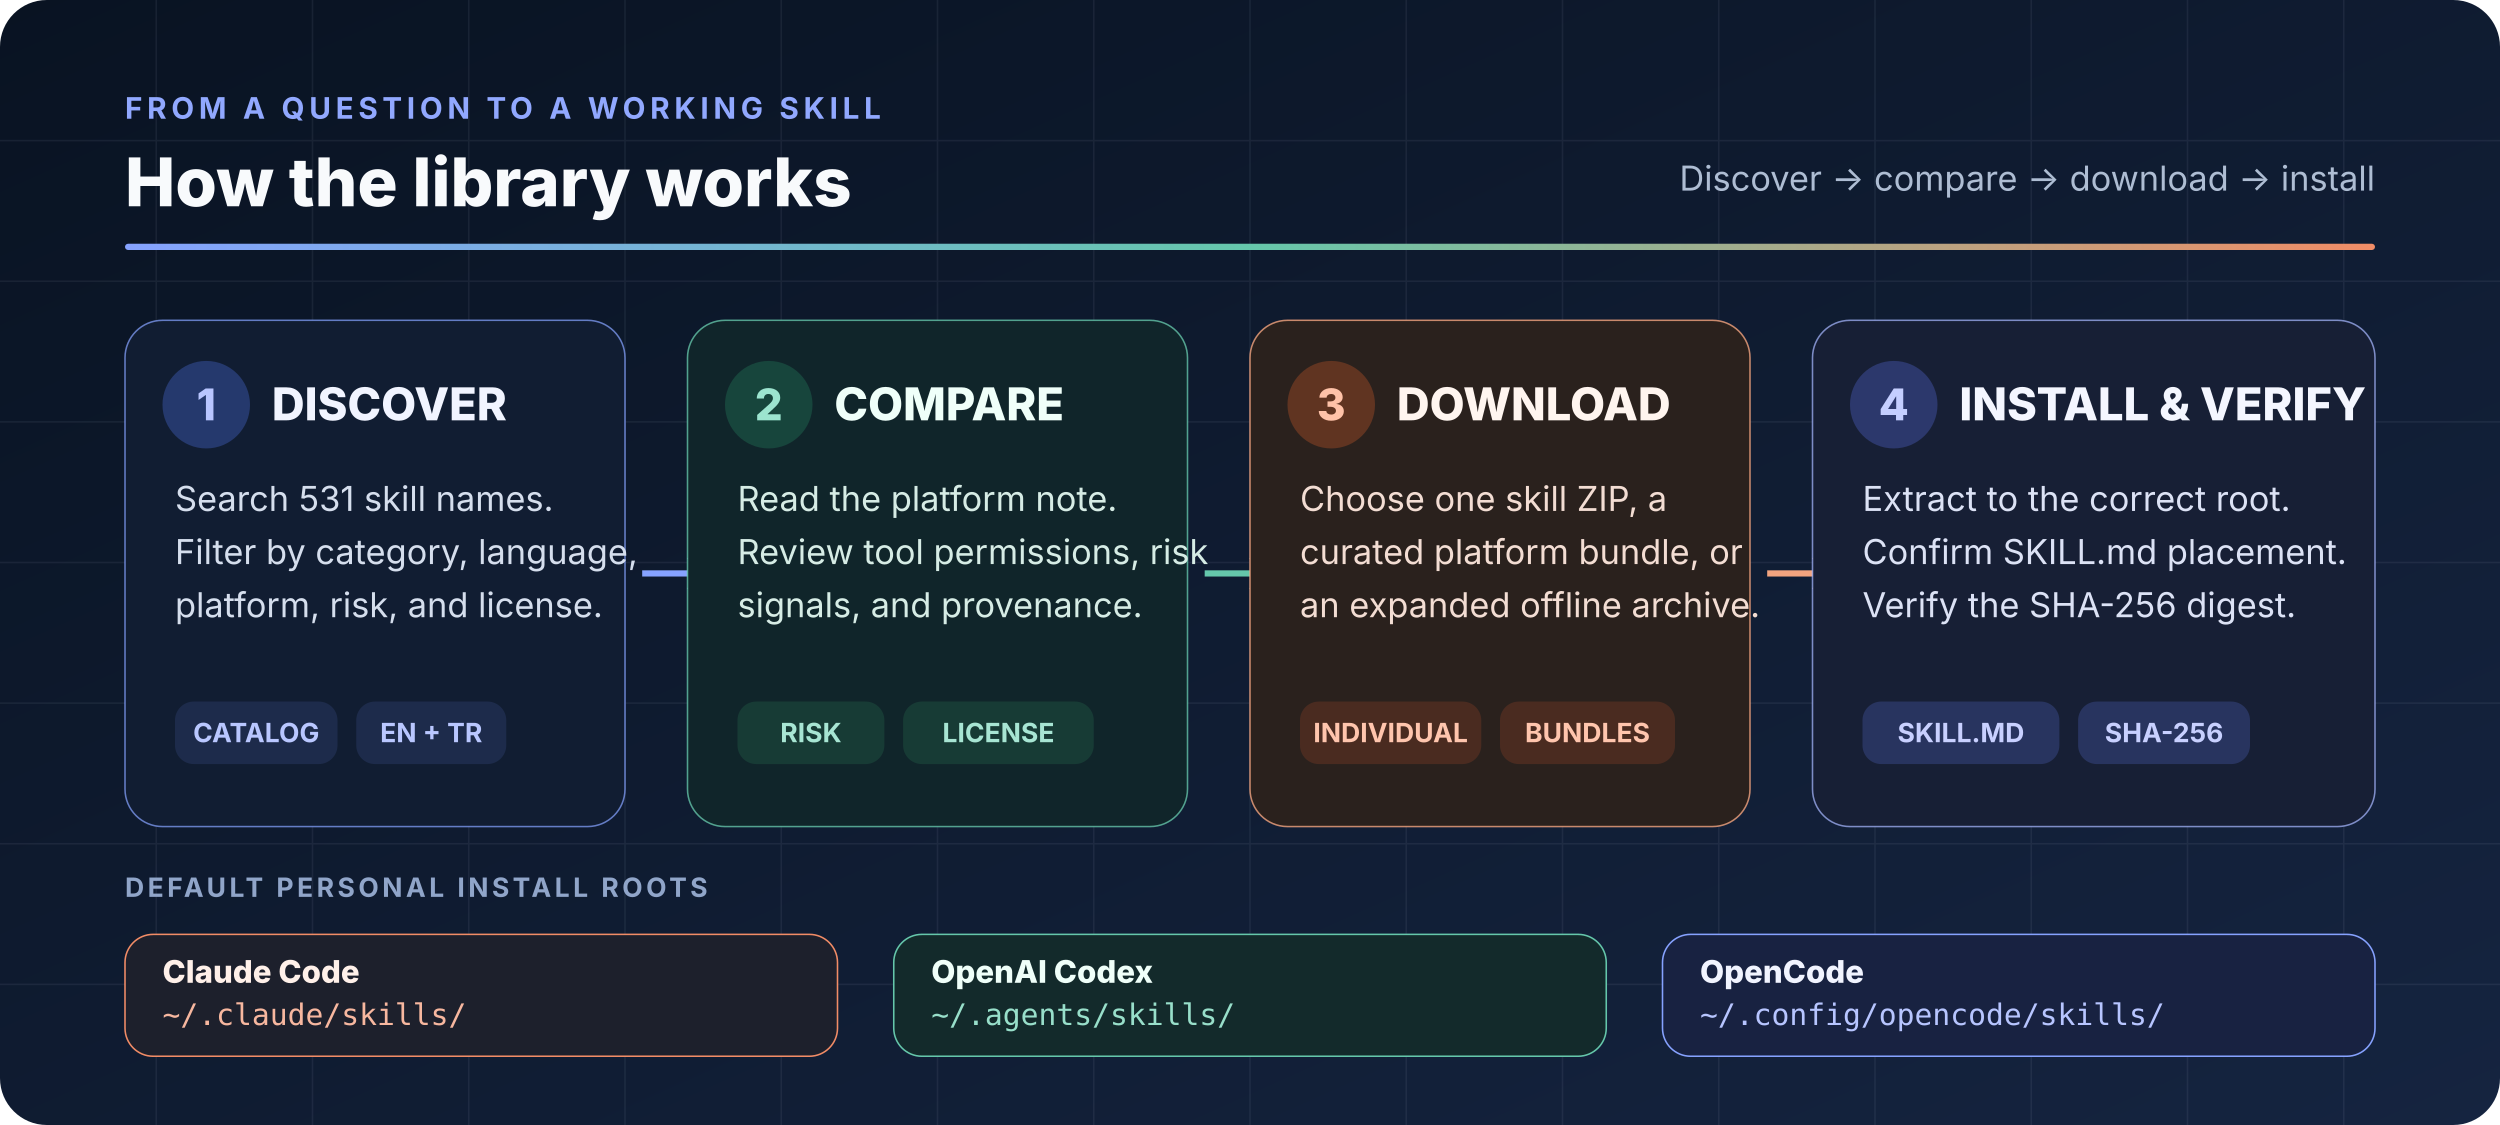
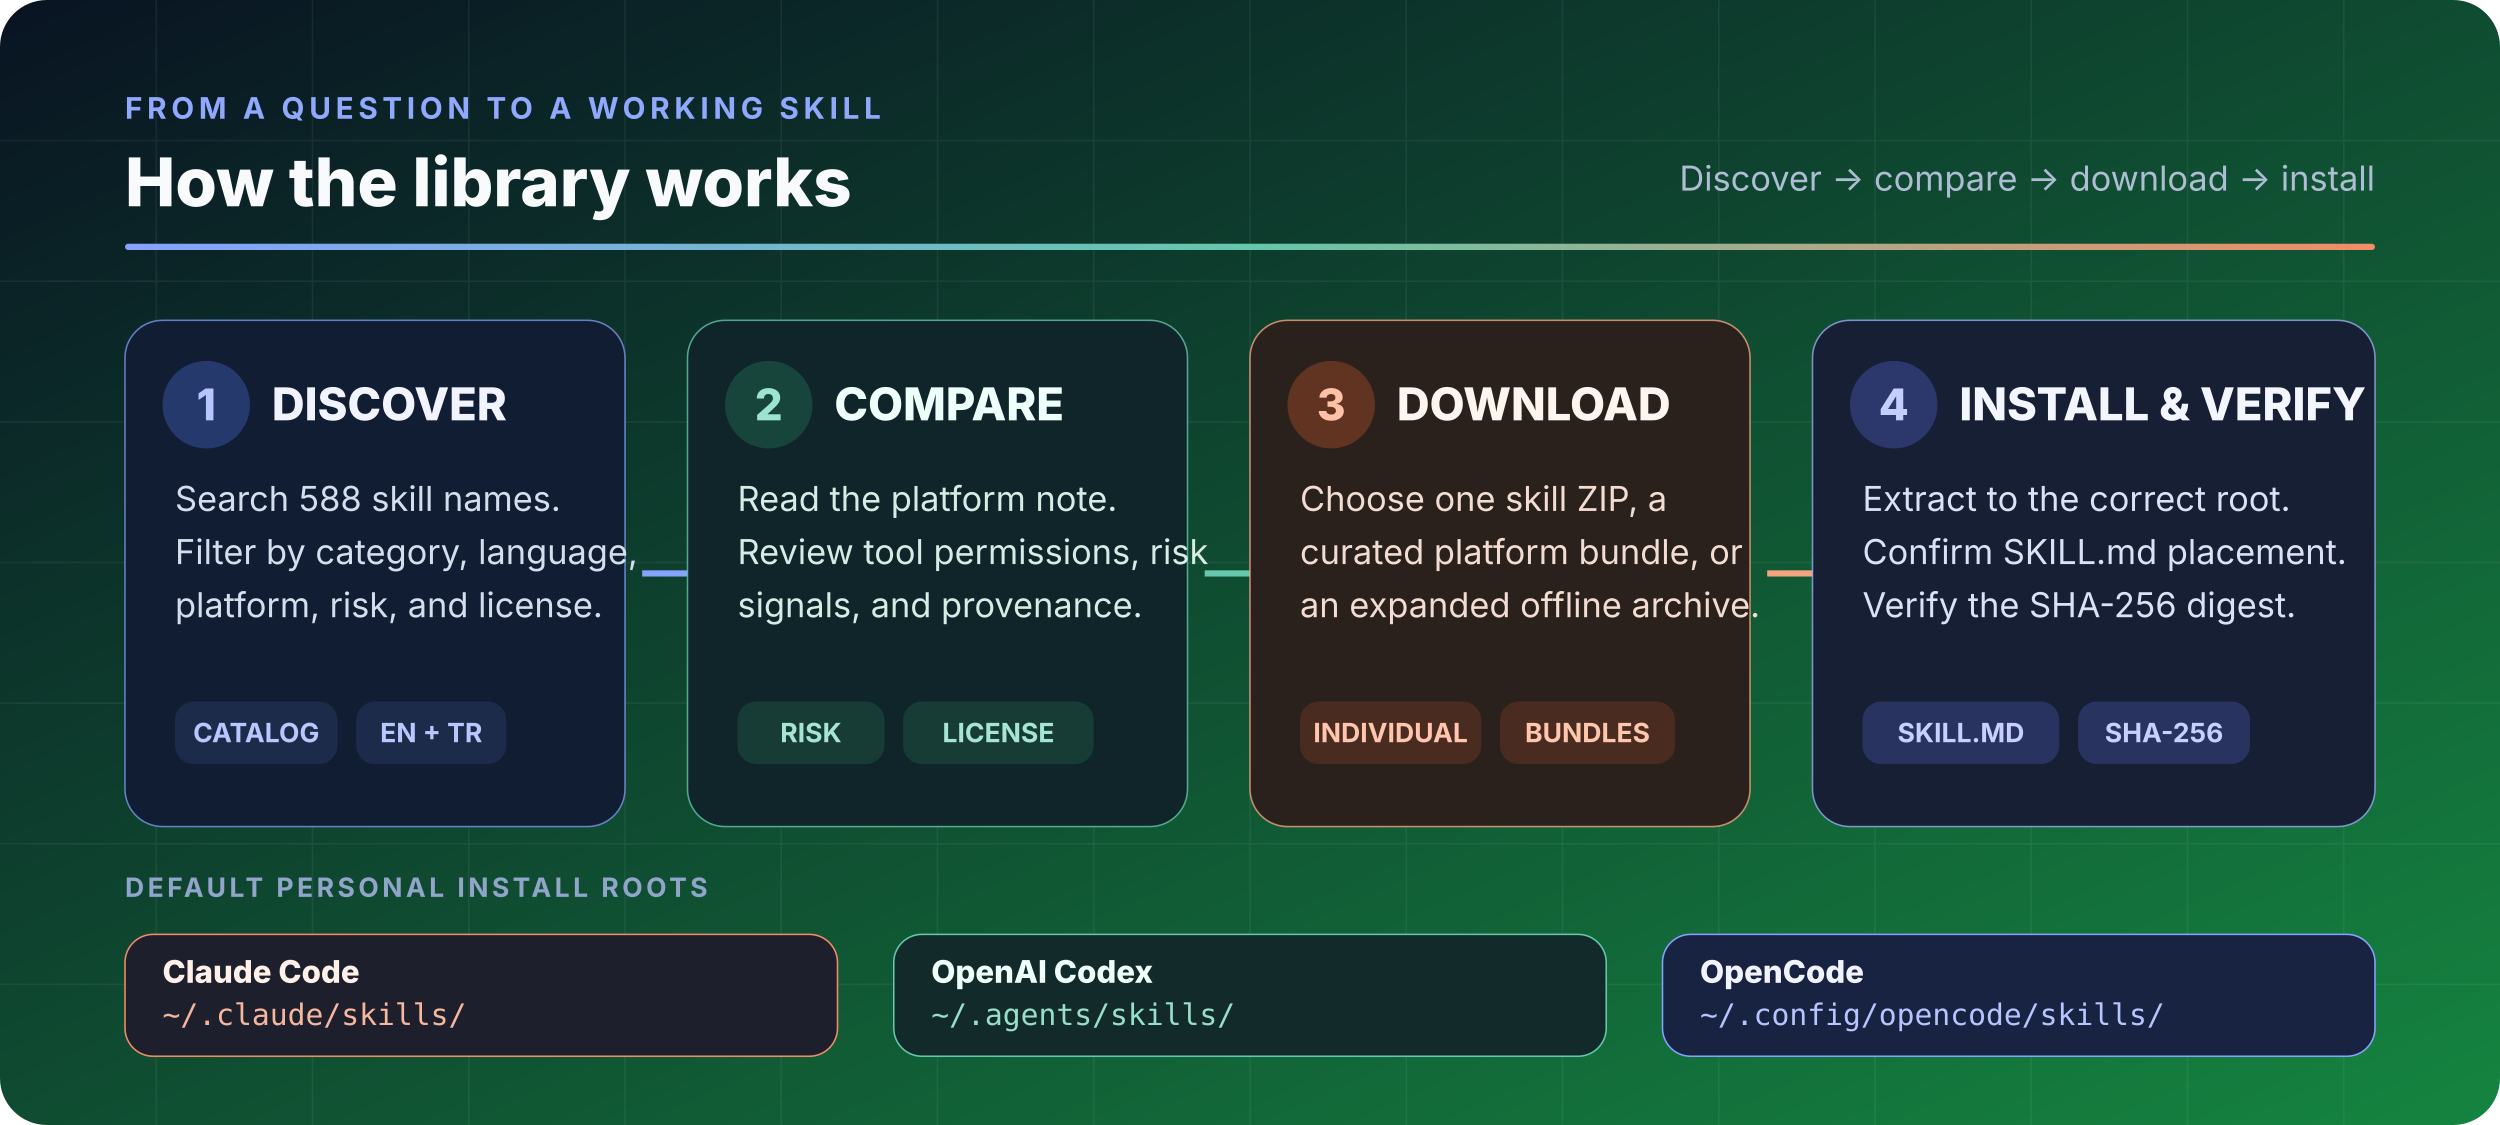
<svg xmlns="http://www.w3.org/2000/svg" width="1600" height="720" viewBox="0 0 1600 720" role="img" aria-labelledby="title desc">
  <defs>
    <linearGradient id="bg" x1="0" y1="0" x2="1" y2="1">
      <stop stop-color="#091322" />
-       <stop offset="1" stop-color="#152440" />
+       <stop offset="1" stop-color="#158540" />
    </linearGradient>
    <linearGradient id="line" x1="0" x2="1">
      <stop stop-color="#86a2ff" />
      <stop offset="0.5" stop-color="#65c7ab" />
      <stop offset="1" stop-color="#f28c66" />
    </linearGradient>
  </defs>
  <rect width="1600" height="720" rx="30" fill="url(#bg)" />
  <g opacity="0.07" stroke="#dbe6ff">
    <path d="M0 90h1600M0 180h1600M0 270h1600M0 360h1600M0 450h1600M0 540h1600M0 630h1600" />
    <path d="M100 0v720M200 0v720M300 0v720M400 0v720M500 0v720M600 0v720M700 0v720M800 0v720M900 0v720M1000 0v720M1100 0v720M1200 0v720M1300 0v720M1400 0v720M1500 0v720" />
  </g>
  <g font-family="Inter, ui-sans-serif, Segoe UI, Arial, sans-serif">
    <text x="80" y="76" fill="#91a8ff" font-size="19" font-weight="750" letter-spacing="3">FROM A QUESTION TO A WORKING SKILL</text>
    <text x="80" y="132" fill="#f8fafc" font-size="43" font-weight="780">How the library works</text>
    <text x="1520" y="122" text-anchor="end" fill="#aebdd3" font-size="22">Discover → compare → download → install</text>
    <rect x="80" y="156" width="1440" height="4" rx="2" fill="url(#line)" />
    <g transform="translate(80 205)">
      <rect width="320" height="324" rx="24" fill="#111d32" stroke="#86a2ff" stroke-opacity="0.72" />
      <circle cx="52" cy="54" r="28" fill="#25396d" />
      <text x="52" y="64" text-anchor="middle" fill="#b8c5ff" font-size="28" font-weight="800">1</text>
      <text x="94" y="64" fill="#f1f4ff" font-size="29" font-weight="780">DISCOVER</text>
      <text x="32" y="122" fill="#d5deed" font-size="22">
-         <tspan x="32" dy="0">Search 531 skill names.</tspan>
+         <tspan x="32" dy="0">Search 588 skill names.</tspan>
        <tspan x="32" dy="34">Filter by category, language,</tspan>
        <tspan x="32" dy="34">platform, risk, and license.</tspan>
      </text>
      <g transform="translate(32 244)" font-size="17" font-weight="700">
        <rect width="104" height="40" rx="12" fill="#1d2b4b" />
        <text x="52" y="26" text-anchor="middle" fill="#b9c7ff">CATALOG</text>
        <rect x="116" width="96" height="40" rx="12" fill="#1d2b4b" />
        <text x="164" y="26" text-anchor="middle" fill="#b9c7ff">EN + TR</text>
      </g>
    </g>
    <path d="M411 367h42m-12-11 12 11-12 11" fill="none" stroke="#86a2ff" stroke-width="4" />
    <g transform="translate(440 205)">
      <rect width="320" height="324" rx="24" fill="#10252a" stroke="#65c7ab" stroke-opacity="0.78" />
      <circle cx="52" cy="54" r="28" fill="#17453c" />
      <text x="52" y="64" text-anchor="middle" fill="#9ce4cf" font-size="28" font-weight="800">2</text>
      <text x="94" y="64" fill="#effff9" font-size="29" font-weight="780">COMPARE</text>
      <text x="32" y="122" fill="#d6ece5" font-size="22">
        <tspan x="32">Read the platform note.</tspan>
        <tspan x="32" dy="34">Review tool permissions, risk</tspan>
        <tspan x="32" dy="34">signals, and provenance.</tspan>
      </text>
      <g transform="translate(32 244)" font-size="17" font-weight="700">
        <rect width="94" height="40" rx="12" fill="#173b35" />
        <text x="47" y="26" text-anchor="middle" fill="#a7e5d3">RISK</text>
        <rect x="106" width="122" height="40" rx="12" fill="#173b35" />
        <text x="167" y="26" text-anchor="middle" fill="#a7e5d3">LICENSE</text>
      </g>
    </g>
    <path d="M771 367h42m-12-11 12 11-12 11" fill="none" stroke="#65c7ab" stroke-width="4" />
    <g transform="translate(800 205)">
      <rect width="320" height="324" rx="24" fill="#2a211d" stroke="#f2a47f" stroke-opacity="0.8" />
      <circle cx="52" cy="54" r="28" fill="#603421" />
      <text x="52" y="64" text-anchor="middle" fill="#ffc2a8" font-size="28" font-weight="800">3</text>
      <text x="94" y="64" fill="#fff5ef" font-size="29" font-weight="780">DOWNLOAD</text>
      <text x="32" y="122" fill="#f3ddd3" font-size="22">
        <tspan x="32">Choose one skill ZIP, a</tspan>
        <tspan x="32" dy="34">curated platform bundle, or</tspan>
        <tspan x="32" dy="34">an expanded offline archive.</tspan>
      </text>
      <g transform="translate(32 244)" font-size="17" font-weight="700">
        <rect width="116" height="40" rx="12" fill="#4a2b20" />
        <text x="58" y="26" text-anchor="middle" fill="#ffc5ad">INDIVIDUAL</text>
        <rect x="128" width="112" height="40" rx="12" fill="#4a2b20" />
        <text x="184" y="26" text-anchor="middle" fill="#ffc5ad">BUNDLES</text>
      </g>
    </g>
    <path d="M1131 367h42m-12-11 12 11-12 11" fill="none" stroke="#f2a47f" stroke-width="4" />
    <g transform="translate(1160 205)">
      <rect width="360" height="324" rx="24" fill="#171f35" stroke="#a7b7ff" stroke-opacity="0.72" />
      <circle cx="52" cy="54" r="28" fill="#2c386c" />
      <text x="52" y="64" text-anchor="middle" fill="#c4ceff" font-size="28" font-weight="800">4</text>
      <text x="94" y="64" fill="#f4f6ff" font-size="29" font-weight="780">INSTALL &amp; VERIFY</text>
      <text x="32" y="122" fill="#dce2f5" font-size="22">
        <tspan x="32">Extract to the correct root.</tspan>
        <tspan x="32" dy="34">Confirm SKILL.md placement.</tspan>
        <tspan x="32" dy="34">Verify the SHA-256 digest.</tspan>
      </text>
      <g transform="translate(32 244)" font-size="17" font-weight="700">
        <rect width="126" height="40" rx="12" fill="#28345f" />
        <text x="63" y="26" text-anchor="middle" fill="#c8d0ff">SKILL.MD</text>
        <rect x="138" width="110" height="40" rx="12" fill="#28345f" />
        <text x="193" y="26" text-anchor="middle" fill="#c8d0ff">SHA-256</text>
      </g>
    </g>
    <g transform="translate(80 574)">
      <text x="0" y="0" fill="#90a5c9" font-size="17" font-weight="750" letter-spacing="2.2">DEFAULT PERSONAL INSTALL ROOTS</text>
      <g transform="translate(0 24)">
        <rect width="456" height="78" rx="18" fill="#1d202c" stroke="#f28c66" />
        <text x="24" y="31" fill="#fff0e9" font-size="20" font-weight="760">Claude Code</text>
        <text x="24" y="58" fill="#f7b79f" font-family="ui-monospace, Consolas, monospace" font-size="19">~/.claude/skills/</text>
      </g>
      <g transform="translate(492 24)">
        <rect width="456" height="78" rx="18" fill="#132a2b" stroke="#65c7ab" />
        <text x="24" y="31" fill="#effff9" font-size="20" font-weight="760">OpenAI Codex</text>
        <text x="24" y="58" fill="#98dfca" font-family="ui-monospace, Consolas, monospace" font-size="19">~/.agents/skills/</text>
      </g>
      <g transform="translate(984 24)">
        <rect width="456" height="78" rx="18" fill="#182241" stroke="#86a2ff" />
        <text x="24" y="31" fill="#f1f4ff" font-size="20" font-weight="760">OpenCode</text>
        <text x="24" y="58" fill="#b7c5ff" font-family="ui-monospace, Consolas, monospace" font-size="19">~/.config/opencode/skills/</text>
      </g>
    </g>
  </g>
</svg>
